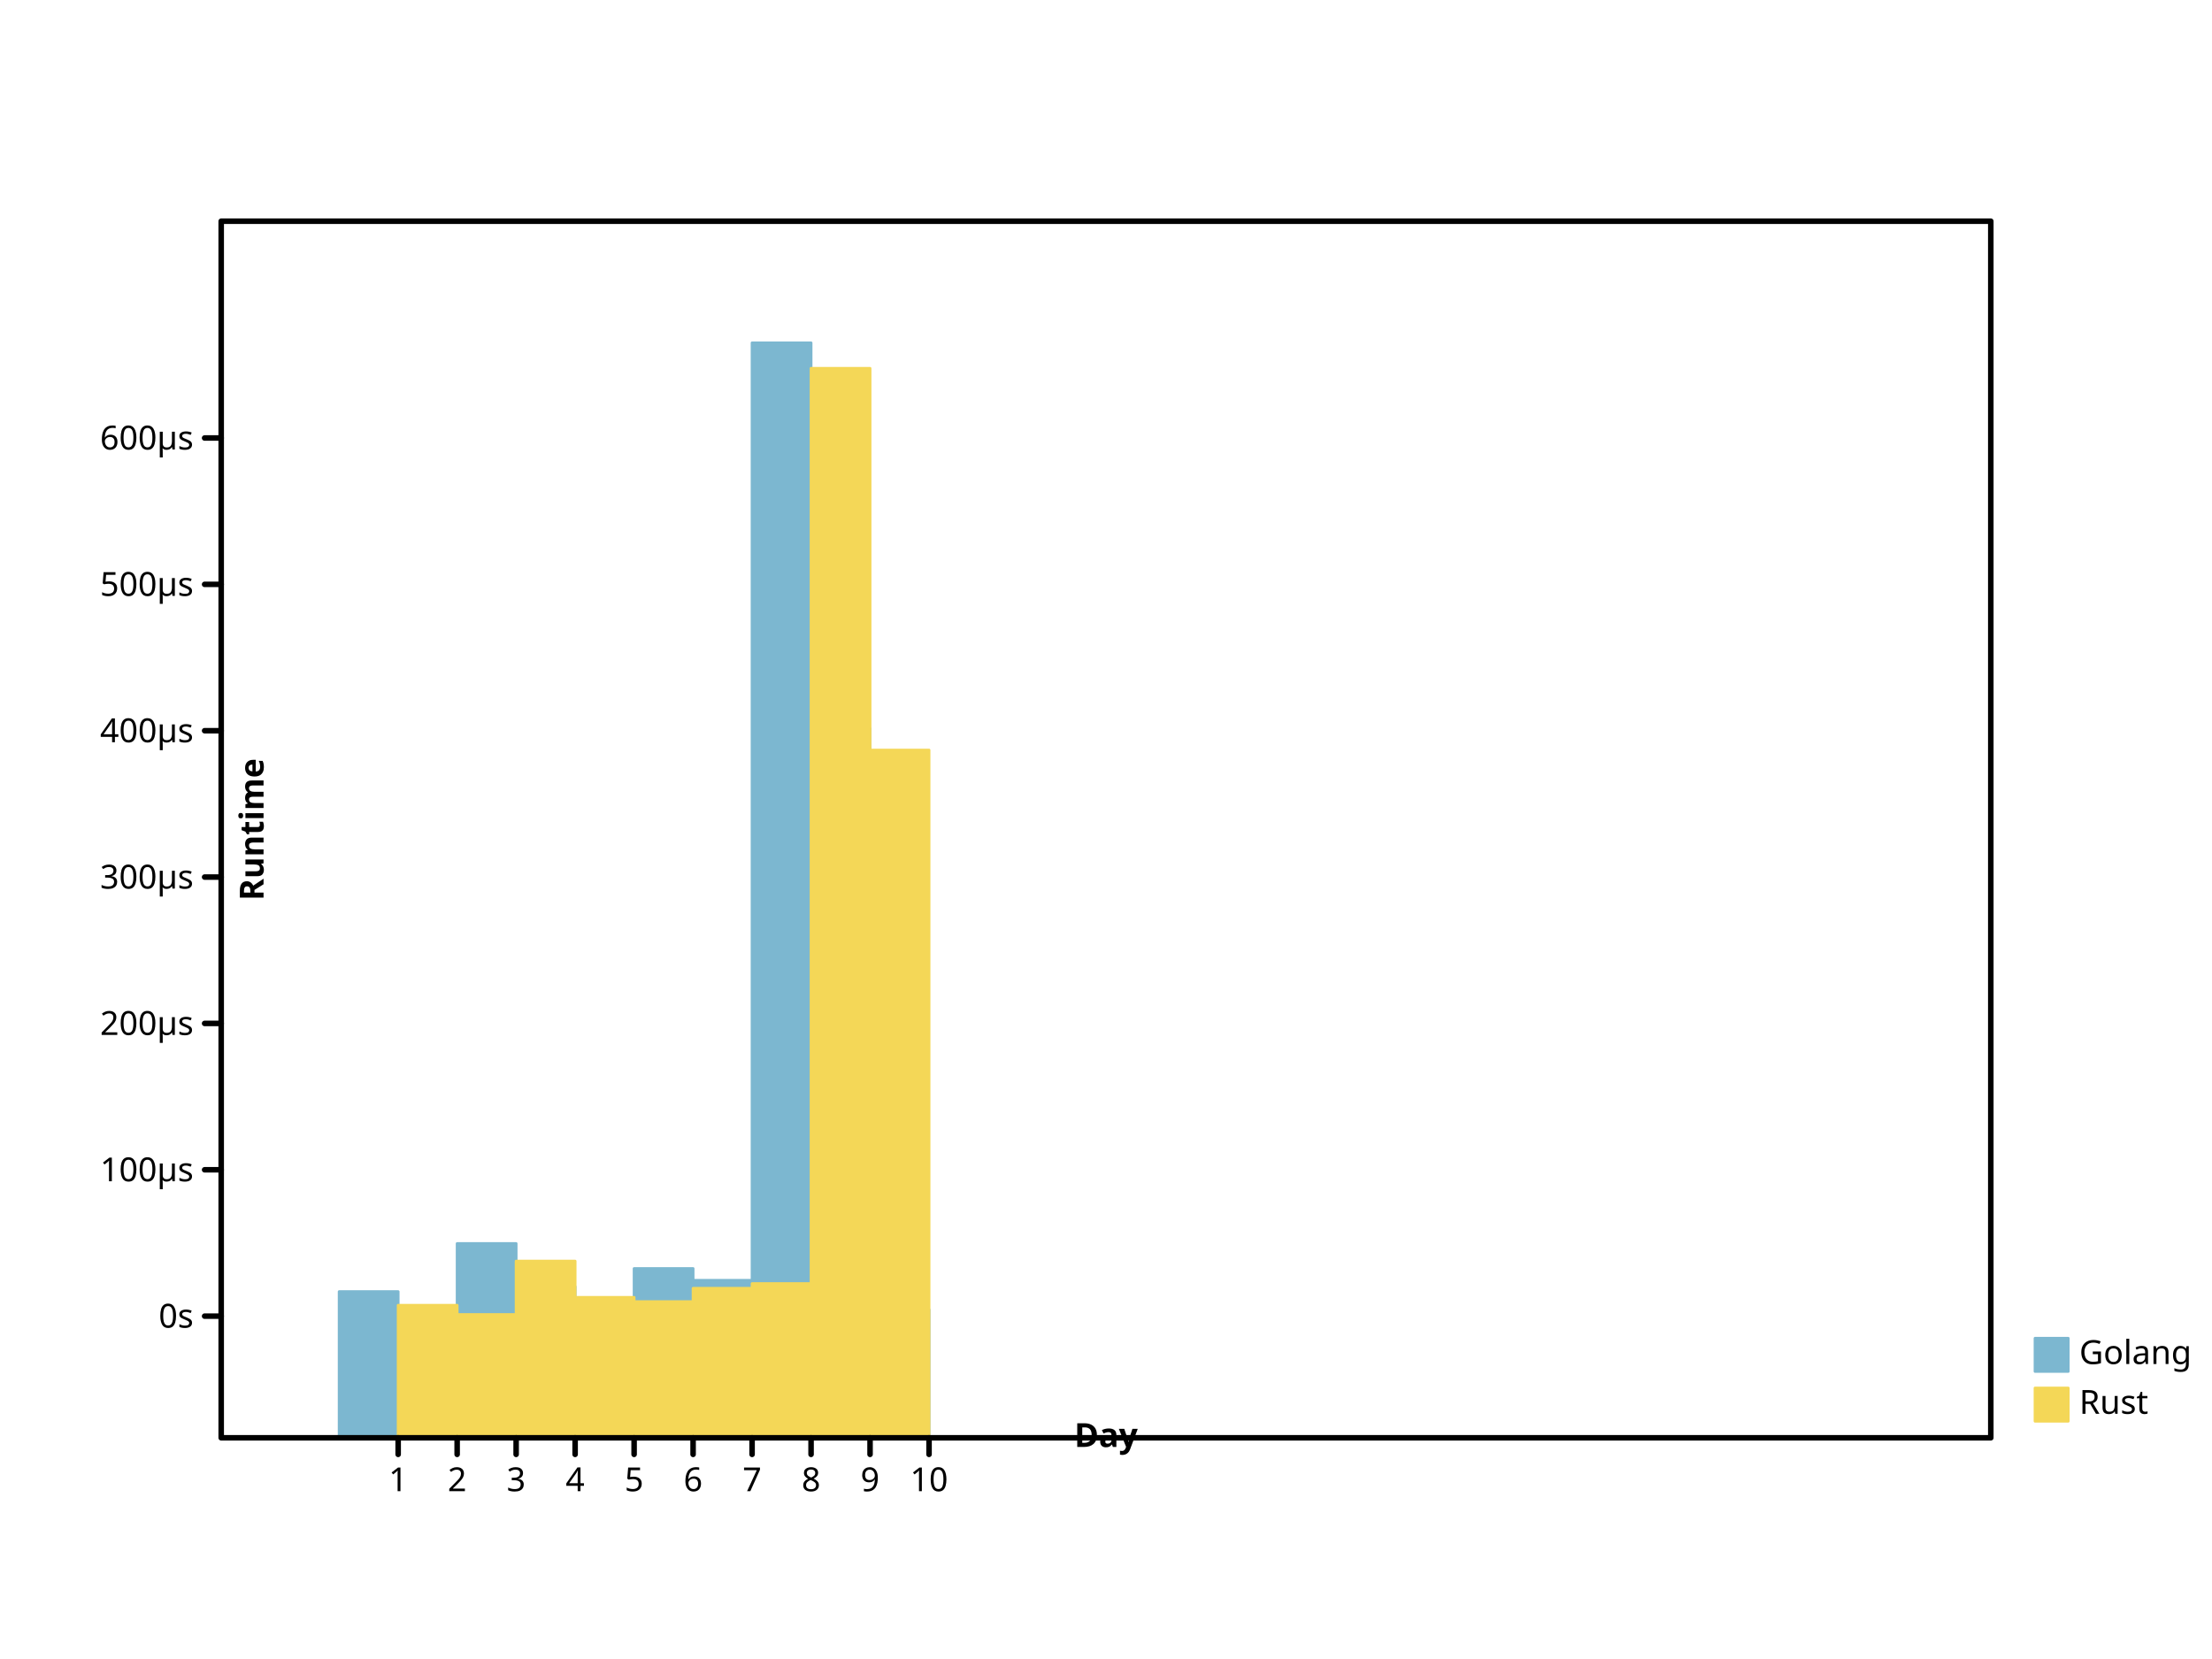
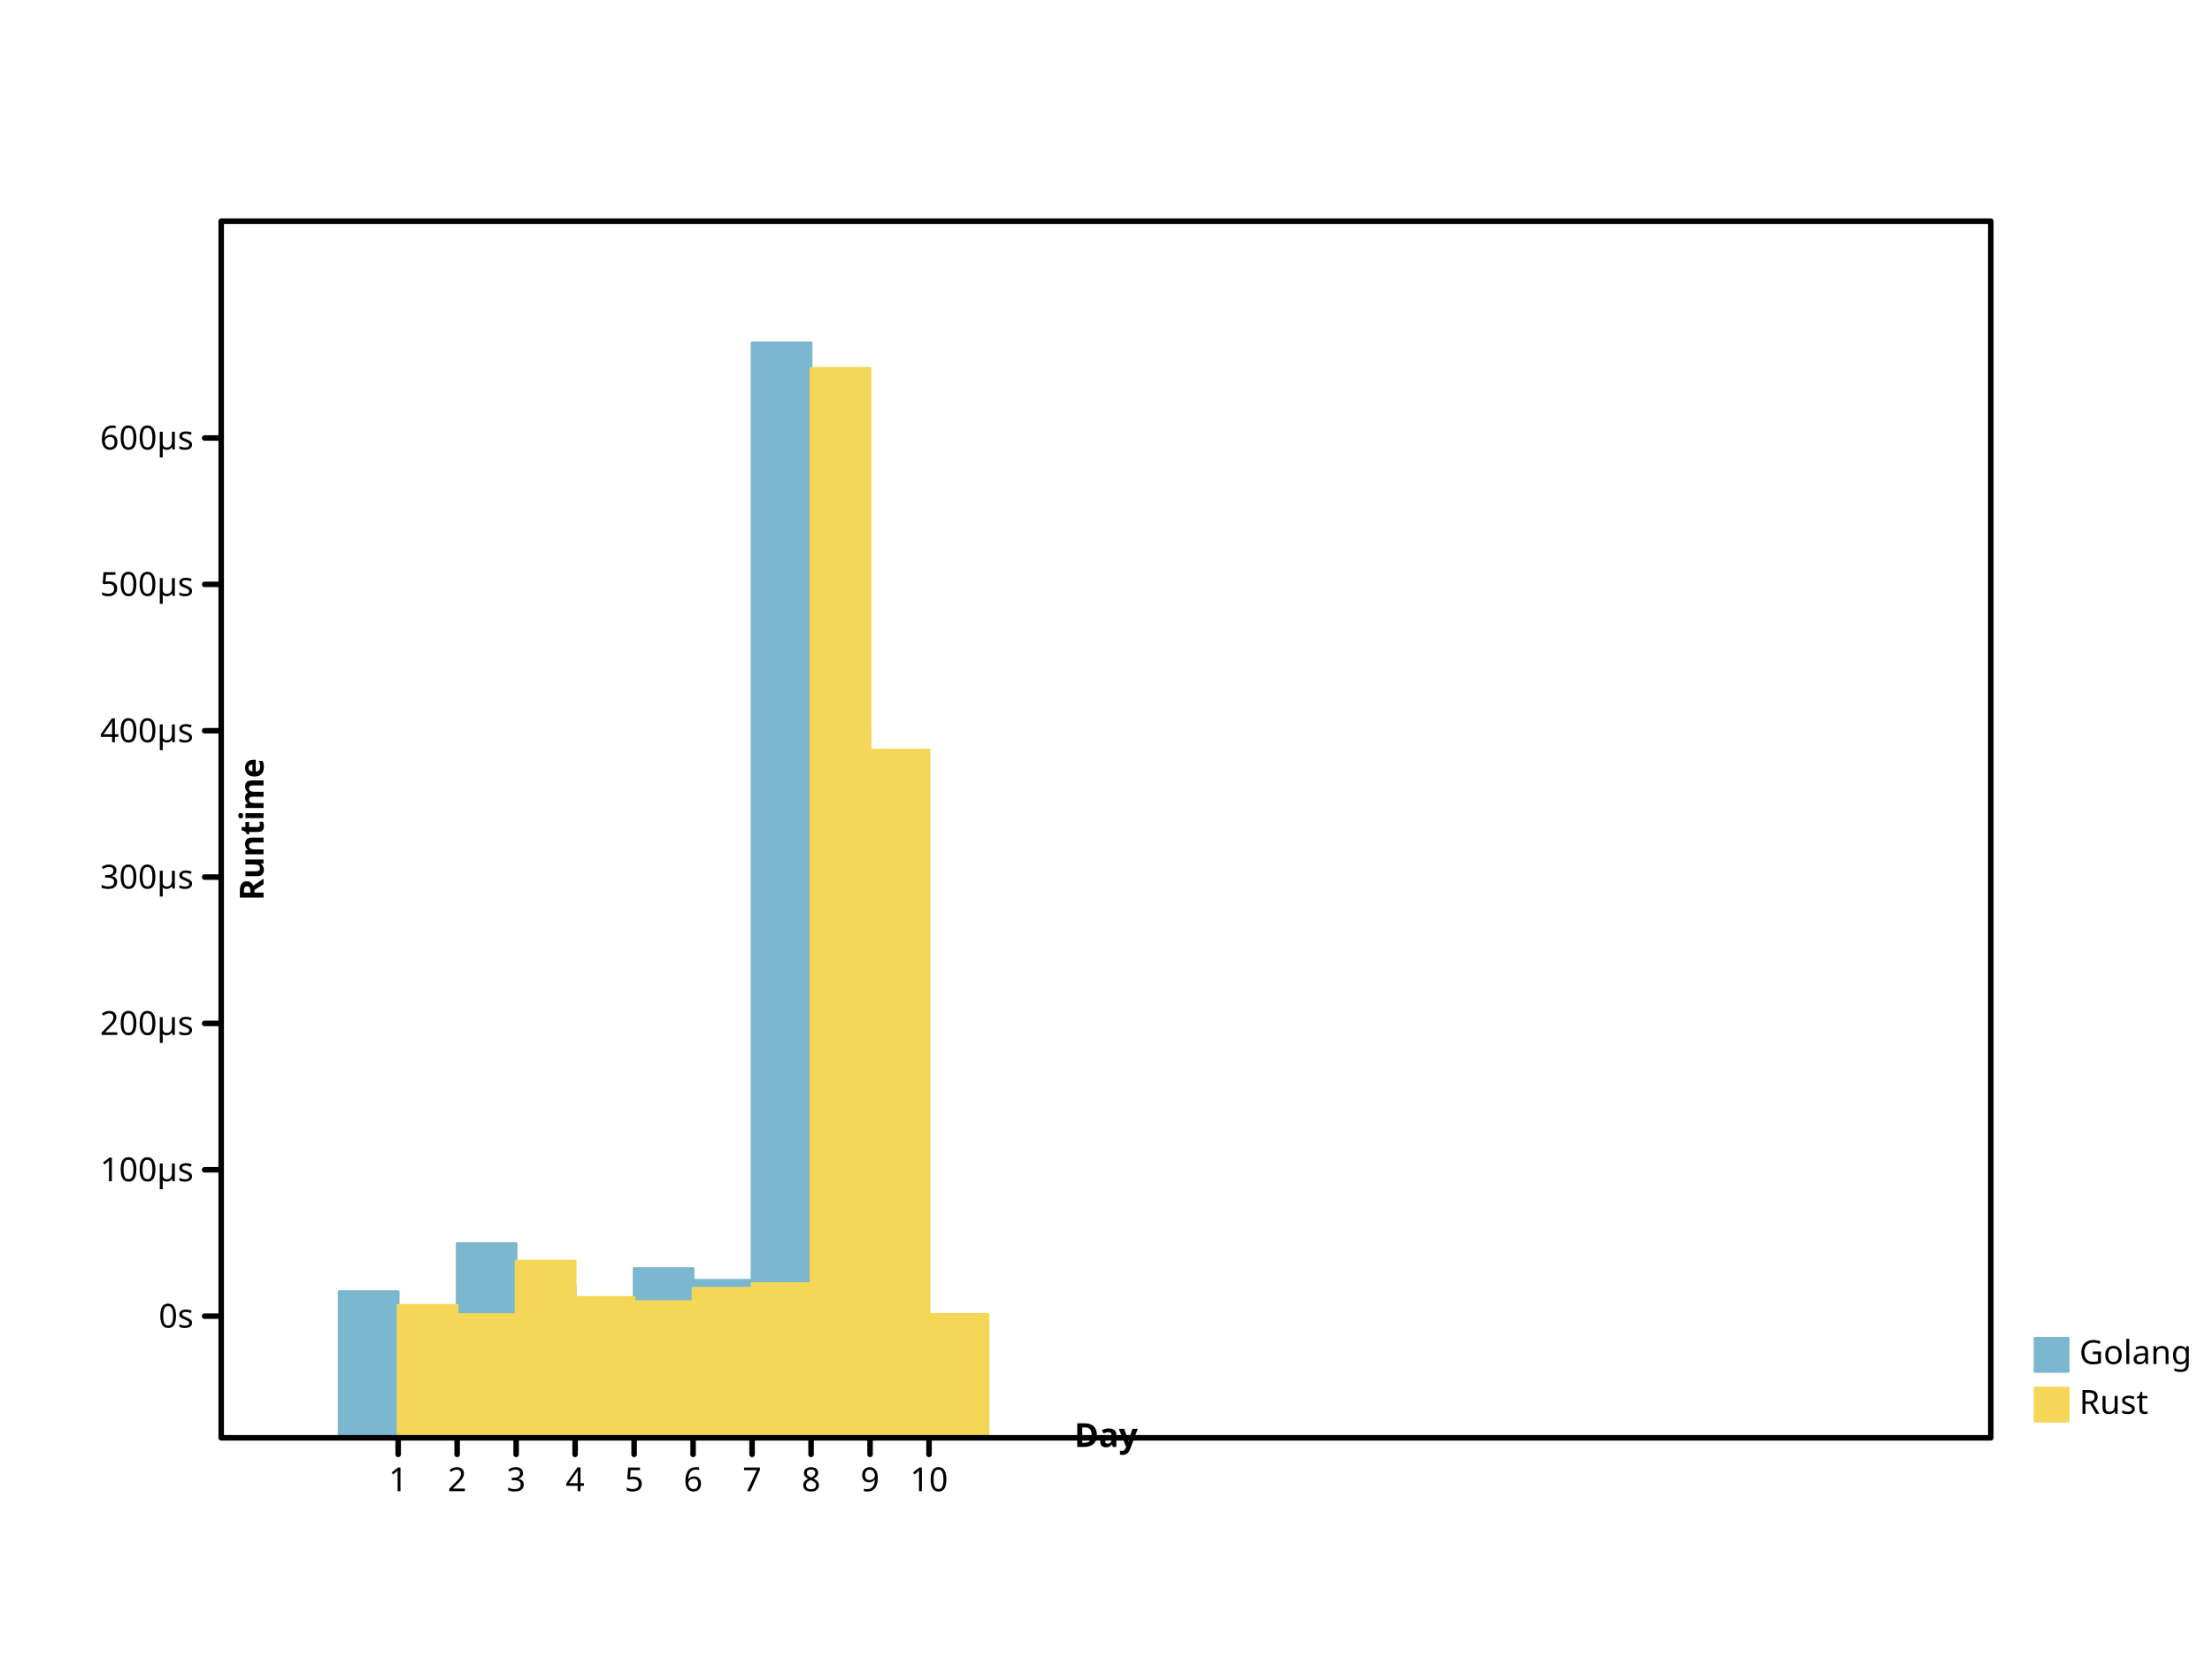
<svg xmlns="http://www.w3.org/2000/svg" preserveAspectRatio="xMidYMid meet" width="800" height="600" viewbox="0 0 800 600">
  <defs>
-     <marker markerWidth="2%" markerHeight="2%" id="circle" viewBox="0 0 10 10 " refX="5" refY="5" markerUnits="userSpaceOnUse">
+     <marker viewBox="0 0 10 10 " refX="5" refY="5" markerUnits="userSpaceOnUse" markerWidth="2%" markerHeight="2%" id="circle">
      <circle stroke="black" cx="5" cy="5" r="3" fill="none" />
    </marker>
-     <marker refX="5" refY="5" markerUnits="userSpaceOnUse" markerWidth="2%" markerHeight="2%" id="filled-circle" viewBox="0 0 10 10 ">
-       <circle stroke="none" cx="5" cy="5" r="3" fill="black" />
+     <marker viewBox="0 0 10 10 " refX="5" refY="5" markerUnits="userSpaceOnUse" markerWidth="2%" markerHeight="2%" id="filled-circle">
+       <circle cy="5" r="3" fill="black" stroke="none" cx="5" />
    </marker>
    <marker markerUnits="userSpaceOnUse" markerWidth="2%" markerHeight="2%" id="square" viewBox="0 0 10 10 " refX="5" refY="5">
-       <rect height="6" fill="none" stroke="black" x="2" y="2" width="6" />
+       <rect x="2" y="2" width="6" height="6" fill="none" stroke="black" />
    </marker>
-     <marker markerWidth="2%" markerHeight="2%" id="filled-square" viewBox="0 0 10 10 " refX="5" refY="5" markerUnits="userSpaceOnUse">
+     <marker markerHeight="2%" id="filled-square" viewBox="0 0 10 10 " refX="5" refY="5" markerUnits="userSpaceOnUse" markerWidth="2%">
      <rect y="2" width="6" height="6" fill="black" stroke="none" x="2" />
    </marker>
  </defs>
-   <g stroke-width="1px" stroke-linecap="round" stroke-linejoin="round" transform="translate(80 520 )scale(1 -1 )" fill="hsl(198, 47%, 65%)" stroke="hsl(198, 47%, 65%)">
+   <g stroke-linejoin="round" transform="translate(80 520 )scale(1 -1 )" fill="hsl(198, 47%, 65%)" stroke="hsl(198, 47%, 65%)" stroke-width="1px" stroke-linecap="round">
    <rect width="2.133333e+01" height="5.286771e+01" vector-effect="non-scaling-stroke" x="4.266667e+01" y="0" />
-     <rect y="0" width="2.133333e+01" height="4.638089e+01" vector-effect="non-scaling-stroke" x="6.400000e+01" />
+     <rect height="4.638089e+01" vector-effect="non-scaling-stroke" x="6.400000e+01" y="0" width="2.133333e+01" />
    <rect vector-effect="non-scaling-stroke" x="8.533333e+01" y="0" width="2.133333e+01" height="7.026067e+01" />
-     <rect height="5.467111e+01" vector-effect="non-scaling-stroke" x="1.066667e+02" y="0" width="2.133333e+01" />
-     <rect x="1.280000e+02" y="0" width="2.133333e+01" height="5.061863e+01" vector-effect="non-scaling-stroke" />
+     <rect x="1.066667e+02" y="0" width="2.133333e+01" height="5.467111e+01" vector-effect="non-scaling-stroke" />
+     <rect width="2.133333e+01" height="5.061863e+01" vector-effect="non-scaling-stroke" x="1.280000e+02" y="0" />
    <rect y="0" width="2.133333e+01" height="6.122304e+01" vector-effect="non-scaling-stroke" x="1.493333e+02" />
    <rect height="5.695037e+01" vector-effect="non-scaling-stroke" x="1.706667e+02" y="0" width="2.133333e+01" />
-     <rect y="0" width="2.133333e+01" height="396" vector-effect="non-scaling-stroke" x="1.920000e+02" />
-     <rect width="2.133333e+01" height="2.564848e+02" vector-effect="non-scaling-stroke" x="2.133333e+02" y="0" />
-     <rect vector-effect="non-scaling-stroke" x="2.346667e+02" y="0" width="2.133333e+01" height="4.631790e+01" />
+     <rect vector-effect="non-scaling-stroke" x="1.920000e+02" y="0" width="2.133333e+01" height="396" />
+     <rect y="0" width="2.133333e+01" height="2.564848e+02" vector-effect="non-scaling-stroke" x="2.133333e+02" />
+     <rect vector-effect="non-scaling-stroke" x="2.346667e+02" y="0" width="2.133333e+01" height="4.484744e+01" />
  </g>
-   <g stroke="hsl(49, 88%, 65%)" stroke-width="1px" stroke-linecap="round" stroke-linejoin="round" transform="translate(80 520 )scale(1 -1 )" fill="hsl(49, 88%, 65%)">
-     <rect vector-effect="non-scaling-stroke" x="64" y="0" width="2.133333e+01" height="4.793338e+01" />
-     <rect y="0" width="2.133333e+01" height="4.457696e+01" vector-effect="non-scaling-stroke" x="8.533333e+01" />
-     <rect vector-effect="non-scaling-stroke" x="1.066667e+02" y="0" width="2.133333e+01" height="6.390353e+01" />
+   <g stroke-width="1px" stroke-linecap="round" stroke-linejoin="round" transform="translate(80 520 )scale(1 -1 )" fill="hsl(49, 88%, 65%)" stroke="hsl(49, 88%, 65%)">
+     <rect x="64" y="0" width="2.133333e+01" height="4.793338e+01" vector-effect="non-scaling-stroke" />
+     <rect vector-effect="non-scaling-stroke" x="8.533333e+01" y="0" width="2.133333e+01" height="4.457696e+01" />
+     <rect y="0" width="2.133333e+01" height="6.390353e+01" vector-effect="non-scaling-stroke" x="1.066667e+02" />
    <rect x="1.280000e+02" y="0" width="2.133333e+01" height="5.078907e+01" vector-effect="non-scaling-stroke" />
-     <rect y="0" width="2.133333e+01" height="4.925139e+01" vector-effect="non-scaling-stroke" x="1.493333e+02" />
-     <rect width="2.133333e+01" height="5.406504e+01" vector-effect="non-scaling-stroke" x="1.706667e+02" y="0" />
-     <rect vector-effect="non-scaling-stroke" x="192" y="0" width="2.133333e+01" height="5.577104e+01" />
-     <rect vector-effect="non-scaling-stroke" x="2.133333e+02" y="0" width="2.133333e+01" height="3.867835e+02" />
-     <rect height="2.487239e+02" vector-effect="non-scaling-stroke" x="2.346667e+02" y="0" width="2.133333e+01" />
+     <rect height="4.925139e+01" vector-effect="non-scaling-stroke" x="1.493333e+02" y="0" width="2.133333e+01" />
+     <rect vector-effect="non-scaling-stroke" x="1.706667e+02" y="0" width="2.133333e+01" height="5.406504e+01" />
+     <rect x="192" y="0" width="2.133333e+01" height="5.577104e+01" vector-effect="non-scaling-stroke" />
+     <rect width="2.133333e+01" height="3.867835e+02" vector-effect="non-scaling-stroke" x="2.133333e+02" y="0" />
+     <rect vector-effect="non-scaling-stroke" x="2.346667e+02" y="0" width="2.133333e+01" height="2.487239e+02" />
+     <rect height="4.464630e+01" vector-effect="non-scaling-stroke" x="256" y="0" width="2.133333e+01" />
  </g>
-   <g font-style="normal" font-size="12px" stroke="hsl(198, 47%, 65%)" stroke-linecap="round" font-weight="normal" dominant-baseline="hanging" fill="hsl(198, 47%, 65%)" stroke-width="1px" font-family="sans-serif" text-anchor="start" stroke-linejoin="round">
-     <rect y="484" width="12" height="12" vector-effect="non-scaling-stroke" x="736" />
-     <g stroke="black" fill="black">
-       <text dominant-baseline="hanging" stroke="none" vector-effect="non-scaling-stroke" x="752" y="484">Golang</text>
+   <g text-anchor="start" dominant-baseline="hanging" stroke-linecap="round" font-family="sans-serif" stroke-linejoin="round" fill="hsl(198, 47%, 65%)" font-size="12px" font-style="normal" font-weight="normal" stroke="hsl(198, 47%, 65%)" stroke-width="1px">
+     <rect height="12" vector-effect="non-scaling-stroke" x="736" y="484" width="12" />
+     <g fill="black" stroke="black">
+       <text stroke="none" vector-effect="non-scaling-stroke" x="752" y="484" dominant-baseline="hanging">Golang</text>
    </g>
-     <g stroke="hsl(49, 88%, 65%)" stroke-linecap="round" dominant-baseline="hanging" fill="hsl(49, 88%, 65%)" stroke-width="1px" font-family="sans-serif" text-anchor="start" stroke-linejoin="round" font-size="12px" font-weight="normal" font-style="normal">
-       <rect y="502" width="12" height="12" vector-effect="non-scaling-stroke" x="736" />
-       <g stroke="black" fill="black">
-         <text dominant-baseline="hanging" stroke="none" vector-effect="non-scaling-stroke" x="752" y="502">Rust</text>
-         <g stroke-width="2px" fill="none" font-family="sans-serif" font-weight="normal" stroke-linecap="round" stroke-linejoin="round" font-size="12px" dominant-baseline="hanging" text-anchor="start" font-style="normal">
+     <g font-style="normal" font-weight="normal" stroke-linecap="round" font-size="12px" text-anchor="start" fill="hsl(49, 88%, 65%)" stroke-width="1px" font-family="sans-serif" dominant-baseline="hanging" stroke="hsl(49, 88%, 65%)" stroke-linejoin="round">
+       <rect height="12" vector-effect="non-scaling-stroke" x="736" y="502" width="12" />
+       <g fill="black" stroke="black">
+         <text stroke="none" vector-effect="non-scaling-stroke" x="752" y="502" dominant-baseline="hanging">Rust</text>
+         <g stroke-linecap="round" fill="none" stroke-width="2px" text-anchor="start" font-style="normal" font-family="sans-serif" font-size="12px" stroke-linejoin="round" dominant-baseline="hanging" font-weight="normal">
          <rect vector-effect="non-scaling-stroke" x="80" y="80" width="640" height="440" />
        </g>
-         <g transform="translate(80 520 )scale(1 -1 )" stroke="black" font-weight="normal" dominant-baseline="hanging" fill="none" font-style="normal" stroke-width="2px" stroke-linejoin="round" font-size="12px" text-anchor="start" stroke-linecap="round" font-family="sans-serif">
-           <path d="M64,0 L64,-6 M8.533333e+01,0 L8.533333e+01,-6 M1.066667e+02,0 L1.066667e+02,-6 M128,0 L128,-6 M1.493333e+02,0 L1.493333e+02,-6 M1.706667e+02,0 L1.706667e+02,-6 M192,0 L192,-6 M2.133333e+02,0 L2.133333e+02,-6 M2.346667e+02,0 L2.346667e+02,-6 M256,0 L256,-6 " vector-effect="non-scaling-stroke" />
+         <g stroke="black" font-style="normal" fill="none" text-anchor="start" dominant-baseline="hanging" stroke-width="2px" stroke-linejoin="round" font-weight="normal" transform="translate(80 520 )scale(1 -1 )" font-family="sans-serif" font-size="12px" stroke-linecap="round">
+           <path vector-effect="non-scaling-stroke" d="M64,0 L64,-6 M8.533333e+01,0 L8.533333e+01,-6 M1.066667e+02,0 L1.066667e+02,-6 M128,0 L128,-6 M1.493333e+02,0 L1.493333e+02,-6 M1.706667e+02,0 L1.706667e+02,-6 M192,0 L192,-6 M2.133333e+02,0 L2.133333e+02,-6 M2.346667e+02,0 L2.346667e+02,-6 M256,0 L256,-6 " />
        </g>
-         <g transform="translate(80 520 )scale(1 1 )" stroke-width="2px" dominant-baseline="hanging" stroke-linecap="round" stroke-linejoin="round" text-anchor="middle" font-size="12px" fill="black" font-family="sans-serif" font-style="normal" font-weight="normal" stroke="black">
-           <text y="10" dominant-baseline="hanging" stroke="none" vector-effect="non-scaling-stroke" x="64">1</text>
+         <g stroke-width="2px" transform="translate(80 520 )scale(1 1 )" font-weight="normal" fill="black" stroke="black" font-size="12px" text-anchor="middle" dominant-baseline="hanging" stroke-linejoin="round" font-style="normal" stroke-linecap="round" font-family="sans-serif">
+           <text stroke="none" vector-effect="non-scaling-stroke" x="64" y="10" dominant-baseline="hanging">1</text>
          <text stroke="none" vector-effect="non-scaling-stroke" x="8.533333e+01" y="10" dominant-baseline="hanging">2</text>
-           <text x="1.066667e+02" y="10" dominant-baseline="hanging" stroke="none" vector-effect="non-scaling-stroke">3</text>
-           <text stroke="none" vector-effect="non-scaling-stroke" x="128" y="10" dominant-baseline="hanging">4</text>
+           <text y="10" dominant-baseline="hanging" stroke="none" vector-effect="non-scaling-stroke" x="1.066667e+02">3</text>
+           <text x="128" y="10" dominant-baseline="hanging" stroke="none" vector-effect="non-scaling-stroke">4</text>
          <text stroke="none" vector-effect="non-scaling-stroke" x="1.493333e+02" y="10" dominant-baseline="hanging">5</text>
-           <text dominant-baseline="hanging" stroke="none" vector-effect="non-scaling-stroke" x="1.706667e+02" y="10">6</text>
+           <text vector-effect="non-scaling-stroke" x="1.706667e+02" y="10" dominant-baseline="hanging" stroke="none">6</text>
          <text stroke="none" vector-effect="non-scaling-stroke" x="192" y="10" dominant-baseline="hanging">7</text>
-           <text vector-effect="non-scaling-stroke" x="2.133333e+02" y="10" dominant-baseline="hanging" stroke="none">8</text>
-           <text vector-effect="non-scaling-stroke" x="2.346667e+02" y="10" dominant-baseline="hanging" stroke="none">9</text>
-           <text stroke="none" vector-effect="non-scaling-stroke" x="256" y="10" dominant-baseline="hanging">10</text>
+           <text stroke="none" vector-effect="non-scaling-stroke" x="2.133333e+02" y="10" dominant-baseline="hanging">8</text>
+           <text y="10" dominant-baseline="hanging" stroke="none" vector-effect="non-scaling-stroke" x="2.346667e+02">9</text>
+           <text y="10" dominant-baseline="hanging" stroke="none" vector-effect="non-scaling-stroke" x="256">10</text>
        </g>
-         <g font-weight="bold" fill="black" font-family="sans-serif" font-size="12px" transform="translate(80 520 )scale(1 1 )rotate(0 0 0 )" stroke-linejoin="round" font-style="normal" dominant-baseline="baseline" stroke-width="2px" text-anchor="middle" stroke="black" stroke-linecap="round">
-           <text dominant-baseline="baseline" stroke="none" vector-effect="non-scaling-stroke" x="320" y="-6">Day</text>
+         <g font-style="normal" transform="translate(80 520 )scale(1 1 )rotate(0 0 0 )" fill="black" text-anchor="middle" dominant-baseline="baseline" font-family="sans-serif" font-size="12px" stroke-linejoin="round" font-weight="bold" stroke="black" stroke-width="2px" stroke-linecap="round">
+           <text y="-6" dominant-baseline="baseline" stroke="none" vector-effect="non-scaling-stroke" x="320">Day</text>
        </g>
-         <g font-family="sans-serif" font-style="normal" stroke="black" stroke-linecap="round" stroke-linejoin="round" font-size="12px" transform="translate(80 520 )scale(1 -1 )" text-anchor="middle" fill="black" stroke-width="2px" font-weight="bold" dominant-baseline="baseline">
-           <path d="M0,44 L-6,44 M0,9.693209e+01 L-6,9.693209e+01 M0,1.498642e+02 L-6,1.498642e+02 M0,2.027963e+02 L-6,2.027963e+02 M0,2.557284e+02 L-6,2.557284e+02 M0,3.086605e+02 L-6,3.086605e+02 M0,3.615926e+02 L-6,3.615926e+02 " vector-effect="non-scaling-stroke" />
+         <g dominant-baseline="baseline" stroke="black" stroke-linejoin="round" font-family="sans-serif" text-anchor="middle" stroke-linecap="round" stroke-width="2px" font-style="normal" font-weight="bold" transform="translate(80 520 )scale(1 -1 )" fill="black" font-size="12px">
+           <path vector-effect="non-scaling-stroke" d="M0,44 L-6,44 M0,9.693209e+01 L-6,9.693209e+01 M0,1.498642e+02 L-6,1.498642e+02 M0,2.027963e+02 L-6,2.027963e+02 M0,2.557284e+02 L-6,2.557284e+02 M0,3.086605e+02 L-6,3.086605e+02 M0,3.615926e+02 L-6,3.615926e+02 " />
        </g>
-         <g text-anchor="end" fill="black" font-family="sans-serif" font-style="normal" font-weight="normal" dominant-baseline="middle" stroke="black" stroke-linecap="round" stroke-width="2px" stroke-linejoin="round" font-size="12px" transform="translate(80 520 )scale(1 1 )">
+         <g font-style="normal" stroke-linejoin="round" font-family="sans-serif" font-weight="normal" transform="translate(80 520 )scale(1 1 )" fill="black" stroke="black" stroke-width="2px" dominant-baseline="middle" stroke-linecap="round" font-size="12px" text-anchor="end">
          <text stroke="none" vector-effect="non-scaling-stroke" x="-10" y="-44" dominant-baseline="middle">0s</text>
-           <text stroke="none" vector-effect="non-scaling-stroke" x="-10" y="-9.693209e+01" dominant-baseline="middle">100µs</text>
-           <text x="-10" y="-1.498642e+02" dominant-baseline="middle" stroke="none" vector-effect="non-scaling-stroke">200µs</text>
+           <text y="-9.693209e+01" dominant-baseline="middle" stroke="none" vector-effect="non-scaling-stroke" x="-10">100µs</text>
+           <text vector-effect="non-scaling-stroke" x="-10" y="-1.498642e+02" dominant-baseline="middle" stroke="none">200µs</text>
          <text stroke="none" vector-effect="non-scaling-stroke" x="-10" y="-2.027963e+02" dominant-baseline="middle">300µs</text>
-           <text y="-2.557284e+02" dominant-baseline="middle" stroke="none" vector-effect="non-scaling-stroke" x="-10">400µs</text>
-           <text vector-effect="non-scaling-stroke" x="-10" y="-3.086605e+02" dominant-baseline="middle" stroke="none">500µs</text>
-           <text vector-effect="non-scaling-stroke" x="-10" y="-3.615926e+02" dominant-baseline="middle" stroke="none">600µs</text>
+           <text stroke="none" vector-effect="non-scaling-stroke" x="-10" y="-2.557284e+02" dominant-baseline="middle">400µs</text>
+           <text stroke="none" vector-effect="non-scaling-stroke" x="-10" y="-3.086605e+02" dominant-baseline="middle">500µs</text>
+           <text x="-10" y="-3.615926e+02" dominant-baseline="middle" stroke="none" vector-effect="non-scaling-stroke">600µs</text>
        </g>
-         <g fill="black" font-style="normal" transform="translate(80 520 )scale(1 1 )rotate(-90 0 0 )" stroke="black" stroke-linecap="round" font-size="12px" dominant-baseline="hanging" stroke-width="2px" font-family="sans-serif" font-weight="bold" stroke-linejoin="round" text-anchor="middle">
-           <text y="6" dominant-baseline="hanging" stroke="none" vector-effect="non-scaling-stroke" x="220">Runtime</text>
+         <g stroke="black" stroke-width="2px" font-family="sans-serif" font-size="12px" fill="black" transform="translate(80 520 )scale(1 1 )rotate(-90 0 0 )" stroke-linejoin="round" font-style="normal" font-weight="bold" stroke-linecap="round" text-anchor="middle" dominant-baseline="hanging">
+           <text stroke="none" vector-effect="non-scaling-stroke" x="220" y="6" dominant-baseline="hanging">Runtime</text>
        </g>
      </g>
    </g>
  </g>
</svg>
